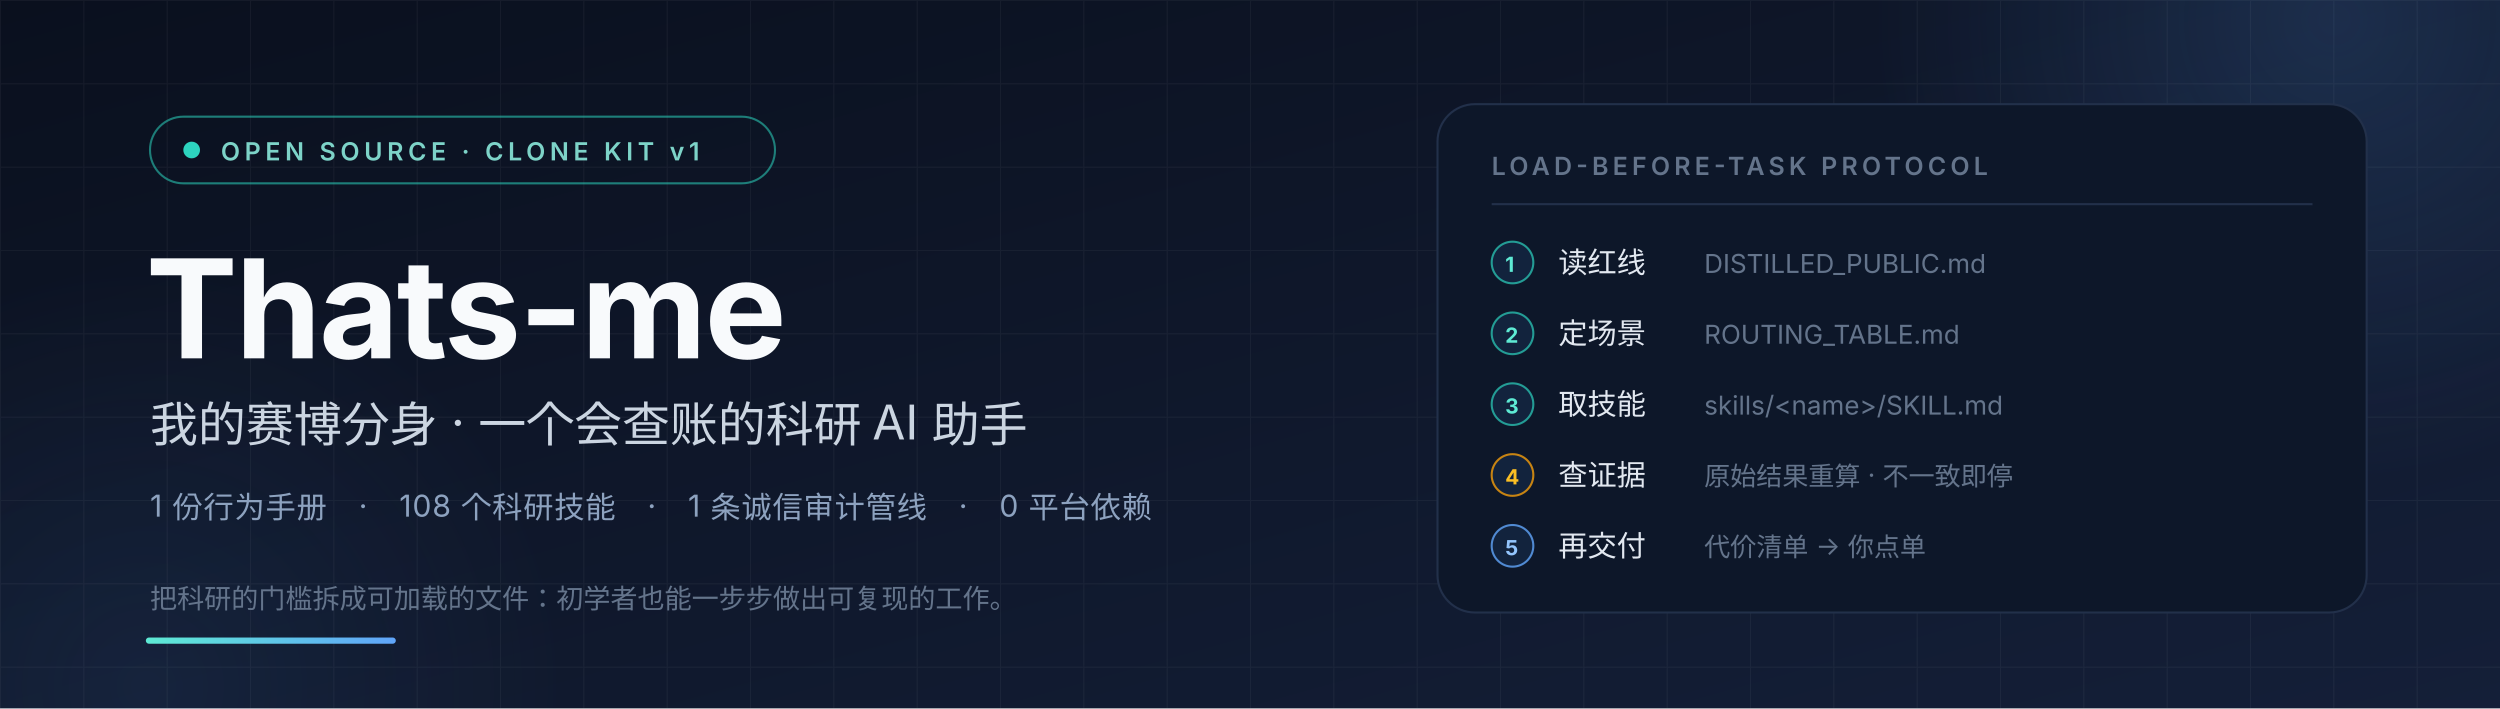
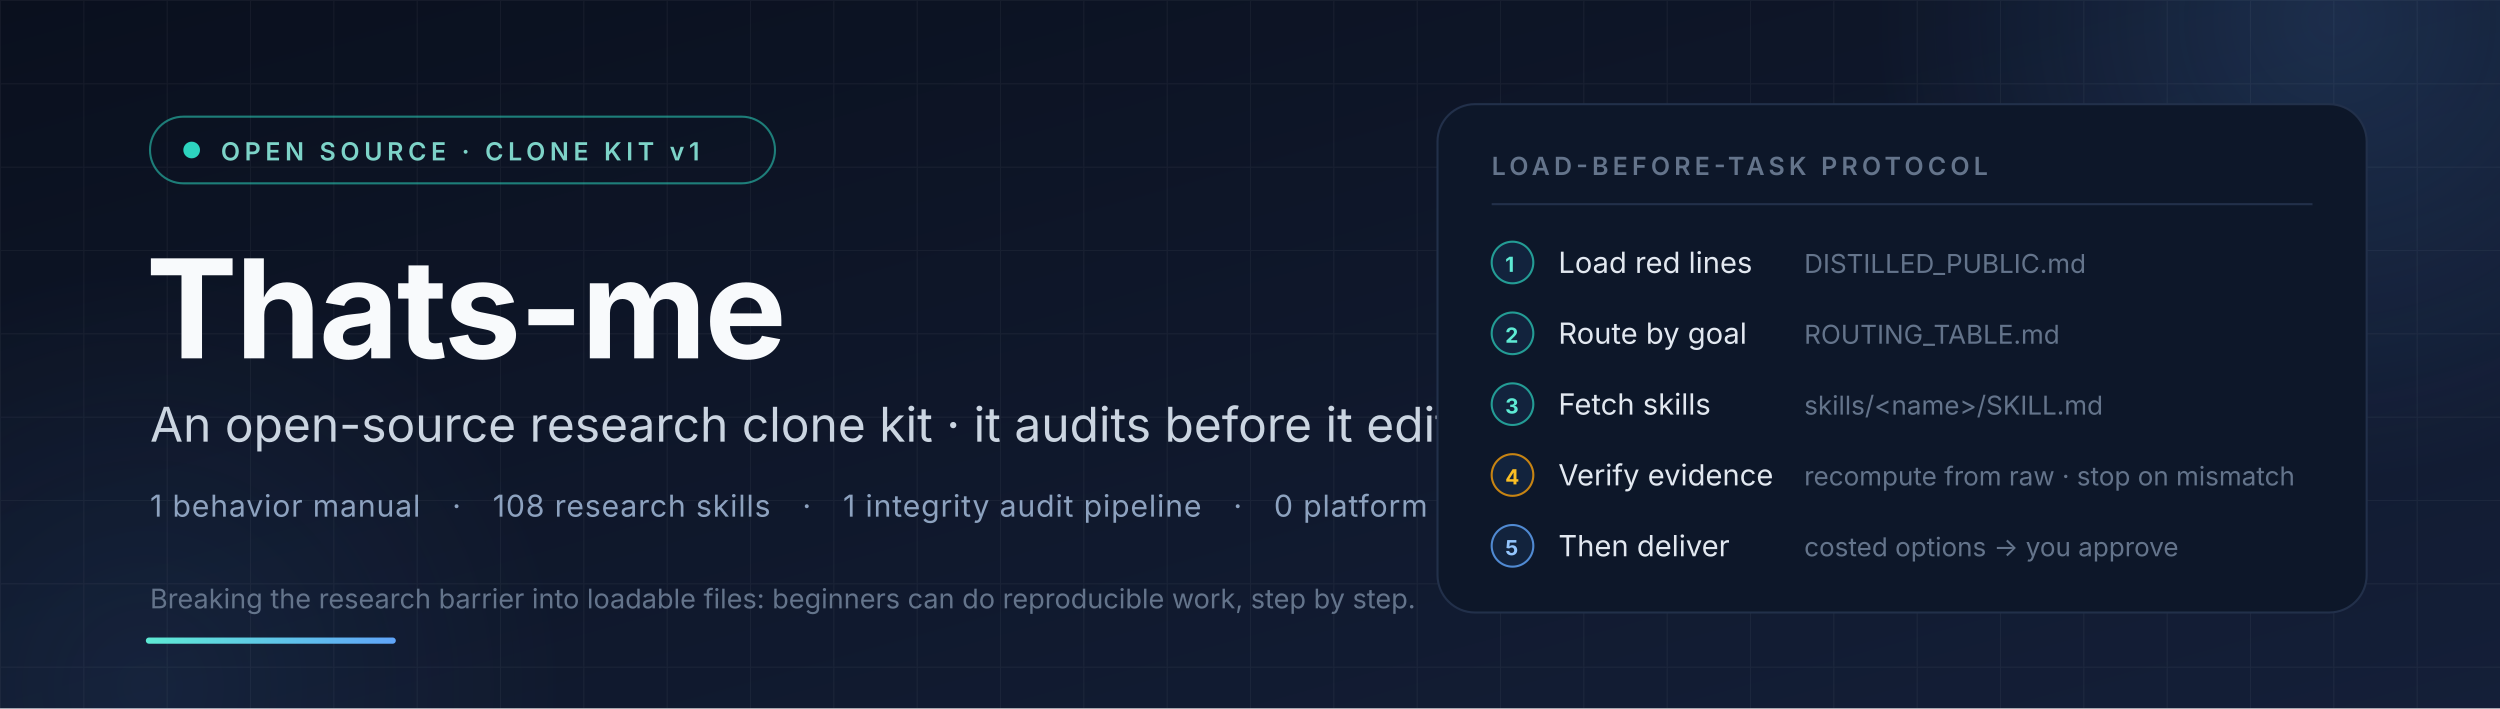
<svg xmlns="http://www.w3.org/2000/svg" viewBox="0 0 1200 340" width="1200" height="340" role="img" aria-label="Thats-me: an open-source cyber clone for research">
  <defs>
    <linearGradient id="bg" x1="0" y1="0" x2="1" y2="1">
      <stop offset="0" stop-color="#0A101E" />
      <stop offset="1" stop-color="#141F38" />
    </linearGradient>
    <linearGradient id="accent" x1="0" y1="0" x2="1" y2="0">
      <stop offset="0" stop-color="#5EEAD4" />
      <stop offset="1" stop-color="#60A5FA" />
    </linearGradient>
    <pattern id="grid" width="40" height="40" patternUnits="userSpaceOnUse">
      <path d="M40 0H0V40" fill="none" stroke="#FFFFFF" stroke-opacity="0.045" />
    </pattern>
    <radialGradient id="glow" cx="0.5" cy="0.5" r="0.5">
      <stop offset="0" stop-color="#60A5FA" stop-opacity="0.16" />
      <stop offset="1" stop-color="#60A5FA" stop-opacity="0" />
    </radialGradient>
  </defs>
  <rect width="1200" height="340" fill="url(#bg)" />
  <rect width="1200" height="340" fill="url(#grid)" />
  <circle cx="1120" cy="10" r="220" fill="url(#glow)" />
  <circle cx="70" cy="330" r="200" fill="url(#glow)" opacity="0.5" />
  <g font-family="Inter, 'Segoe UI', 'PingFang SC', 'Microsoft YaHei', system-ui, sans-serif">
    <rect x="72" y="56" width="300" height="32" rx="16" fill="none" stroke="#2DD4BF" stroke-opacity="0.55" />
    <circle cx="92" cy="72" r="4" fill="#2DD4BF" />
    <text x="106" y="77" font-size="12" letter-spacing="2.2" fill="#7DD3C8" font-weight="600">OPEN SOURCE · CLONE KIT v1</text>
    <text x="70" y="172" font-size="66" font-weight="700" fill="#F8FAFC" letter-spacing="-1">Thats-me</text>
-     <text x="72" y="212" font-size="23" fill="#CBD5E1">我的赛博分身 · 一个会查账的科研 AI 助手</text>
-     <text x="72" y="248" font-size="14.5" fill="#8DA2BF" letter-spacing="0.4">1 份行为手册　·　108 个科研技能　·　1 条诚信审计管线　·　0 平台依赖</text>
-     <text x="72" y="292" font-size="13" fill="#64748B">把科研的门槛拆成可加载的文件：初学者也能一步步做出可复现的工作。</text>
+     <text x="72" y="212" font-size="23" fill="#CBD5E1">An open-source research clone kit · it audits before it edits</text>
+     <text x="72" y="248" font-size="14.5" fill="#8DA2BF" letter-spacing="0.4">1 behavior manual　·　108 research skills　·　1 integrity audit pipeline　·　0 platform lock-in</text>
+     <text x="72" y="292" font-size="13" fill="#64748B">Breaking the research barrier into loadable files: beginners can do reproducible work, step by step.</text>
    <rect x="690" y="50" width="446" height="244" rx="18" fill="#0D1729" stroke="#22304A" />
    <text x="716" y="84" font-size="12" letter-spacing="2" fill="#64748B" font-weight="600">LOAD-BEFORE-TASK PROTOCOL</text>
    <line x1="716" y1="98" x2="1110" y2="98" stroke="#22304A" />
    <g font-size="14">
      <circle cx="726" cy="126" r="10" fill="#12233D" stroke="#2DD4BF" stroke-opacity="0.7" />
      <text x="722.5" y="130.5" font-size="10" fill="#5EEAD4" font-weight="700">1</text>
-       <text x="748" y="131" fill="#E2E8F0">读红线</text>
-       <text x="818" y="131" fill="#64748B" font-size="12.5">DISTILLED_PUBLIC.md</text>
+       <text x="748" y="131" fill="#E2E8F0">Load red lines</text>
+       <text x="866" y="131" fill="#64748B" font-size="12.5">DISTILLED_PUBLIC.md</text>
      <circle cx="726" cy="160" r="10" fill="#12233D" stroke="#2DD4BF" stroke-opacity="0.7" />
      <text x="722.5" y="164.5" font-size="10" fill="#5EEAD4" font-weight="700">2</text>
-       <text x="748" y="165" fill="#E2E8F0">定场景</text>
-       <text x="818" y="165" fill="#64748B" font-size="12.5">ROUTING_TABLE.md</text>
+       <text x="748" y="165" fill="#E2E8F0">Route by goal</text>
+       <text x="866" y="165" fill="#64748B" font-size="12.5">ROUTING_TABLE.md</text>
      <circle cx="726" cy="194" r="10" fill="#12233D" stroke="#2DD4BF" stroke-opacity="0.7" />
      <text x="722.5" y="198.5" font-size="10" fill="#5EEAD4" font-weight="700">3</text>
-       <text x="748" y="199" fill="#E2E8F0">取技能</text>
-       <text x="818" y="199" fill="#64748B" font-size="12.5">skills/&lt;name&gt;/SKILL.md</text>
+       <text x="748" y="199" fill="#E2E8F0">Fetch skills</text>
+       <text x="866" y="199" fill="#64748B" font-size="12.5">skills/&lt;name&gt;/SKILL.md</text>
      <circle cx="726" cy="228" r="10" fill="#12233D" stroke="#F59E0B" stroke-opacity="0.8" />
      <text x="722.5" y="232.5" font-size="10" fill="#FBBF24" font-weight="700">4</text>
-       <text x="748" y="233" fill="#E2E8F0">查证据</text>
-       <text x="818" y="233" fill="#64748B" font-size="12.5">原始结果重算 · 不一致即停</text>
+       <text x="748" y="233" fill="#E2E8F0">Verify evidence</text>
+       <text x="866" y="233" fill="#64748B" font-size="12.5">recompute from raw · stop on mismatch</text>
      <circle cx="726" cy="262" r="10" fill="#12233D" stroke="#60A5FA" stroke-opacity="0.8" />
      <text x="722.5" y="266.5" font-size="10" fill="#93C5FD" font-weight="700">5</text>
-       <text x="748" y="267" fill="#E2E8F0">再交付</text>
-       <text x="818" y="267" fill="#64748B" font-size="12.5">代价清单 → 你点单</text>
+       <text x="748" y="267" fill="#E2E8F0">Then deliver</text>
+       <text x="866" y="267" fill="#64748B" font-size="12.5">costed options → you approve</text>
    </g>
    <rect x="70" y="306" width="120" height="3" rx="1.5" fill="url(#accent)" />
  </g>
</svg>
